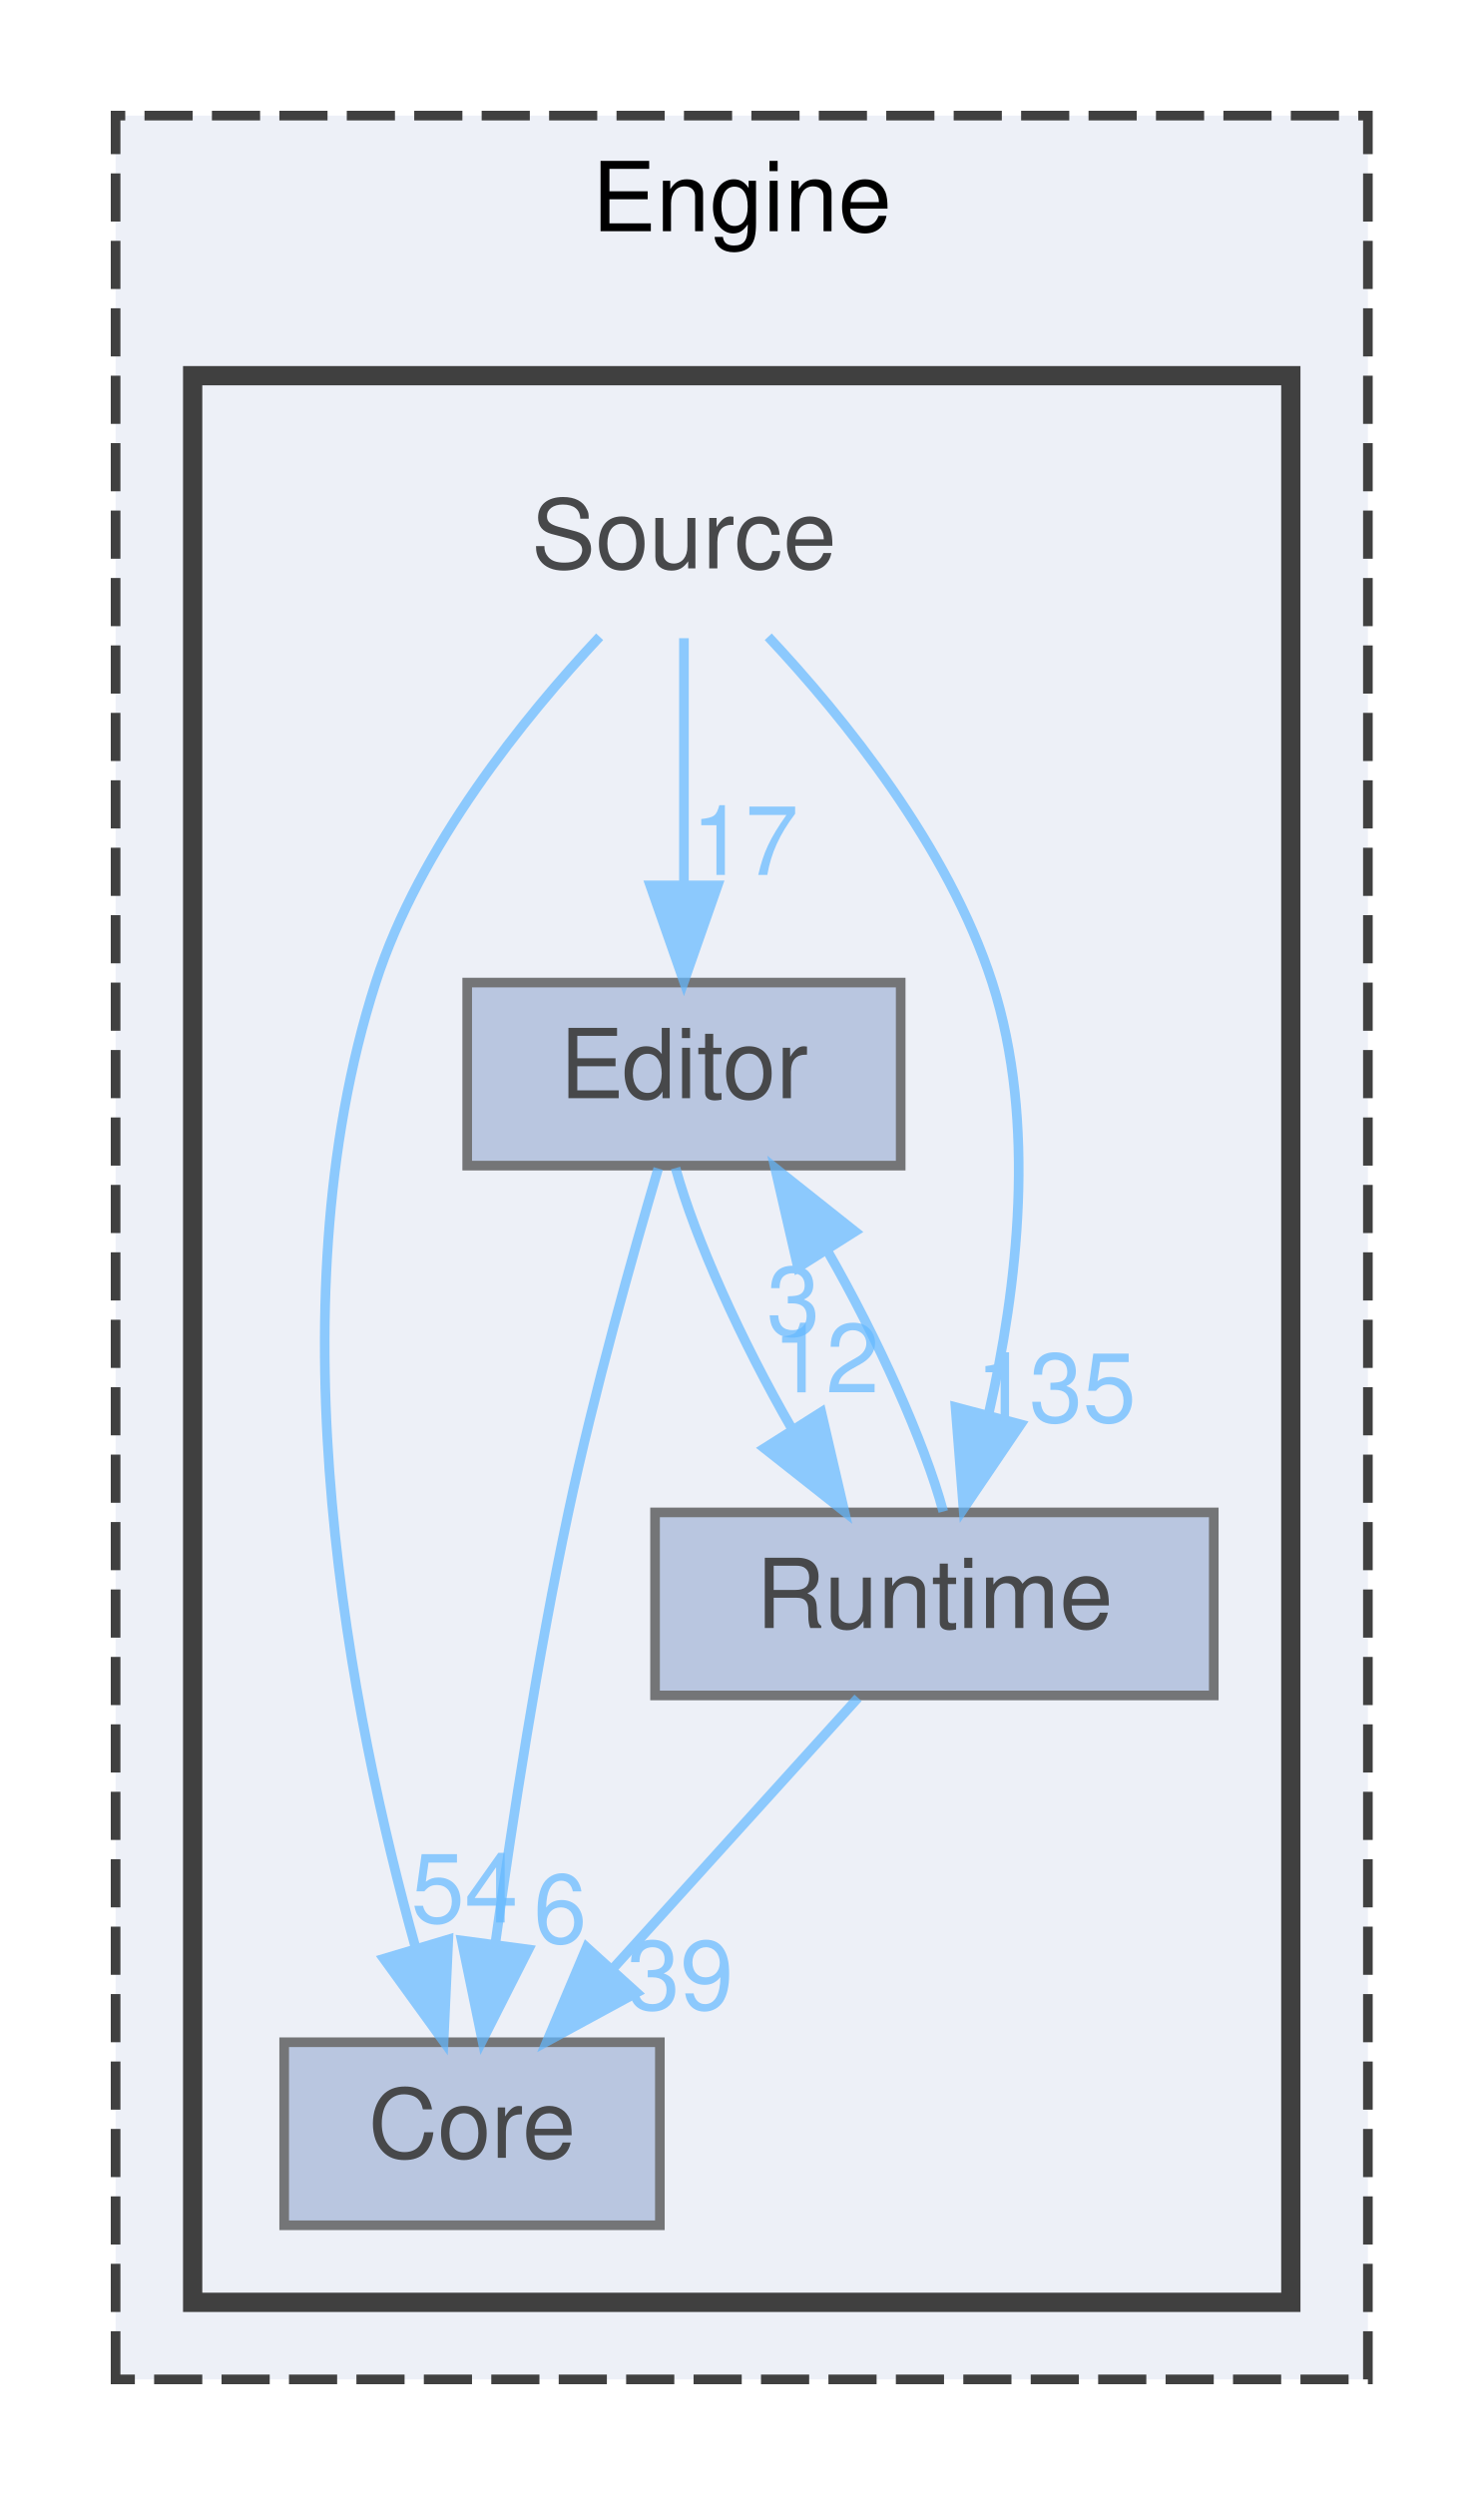
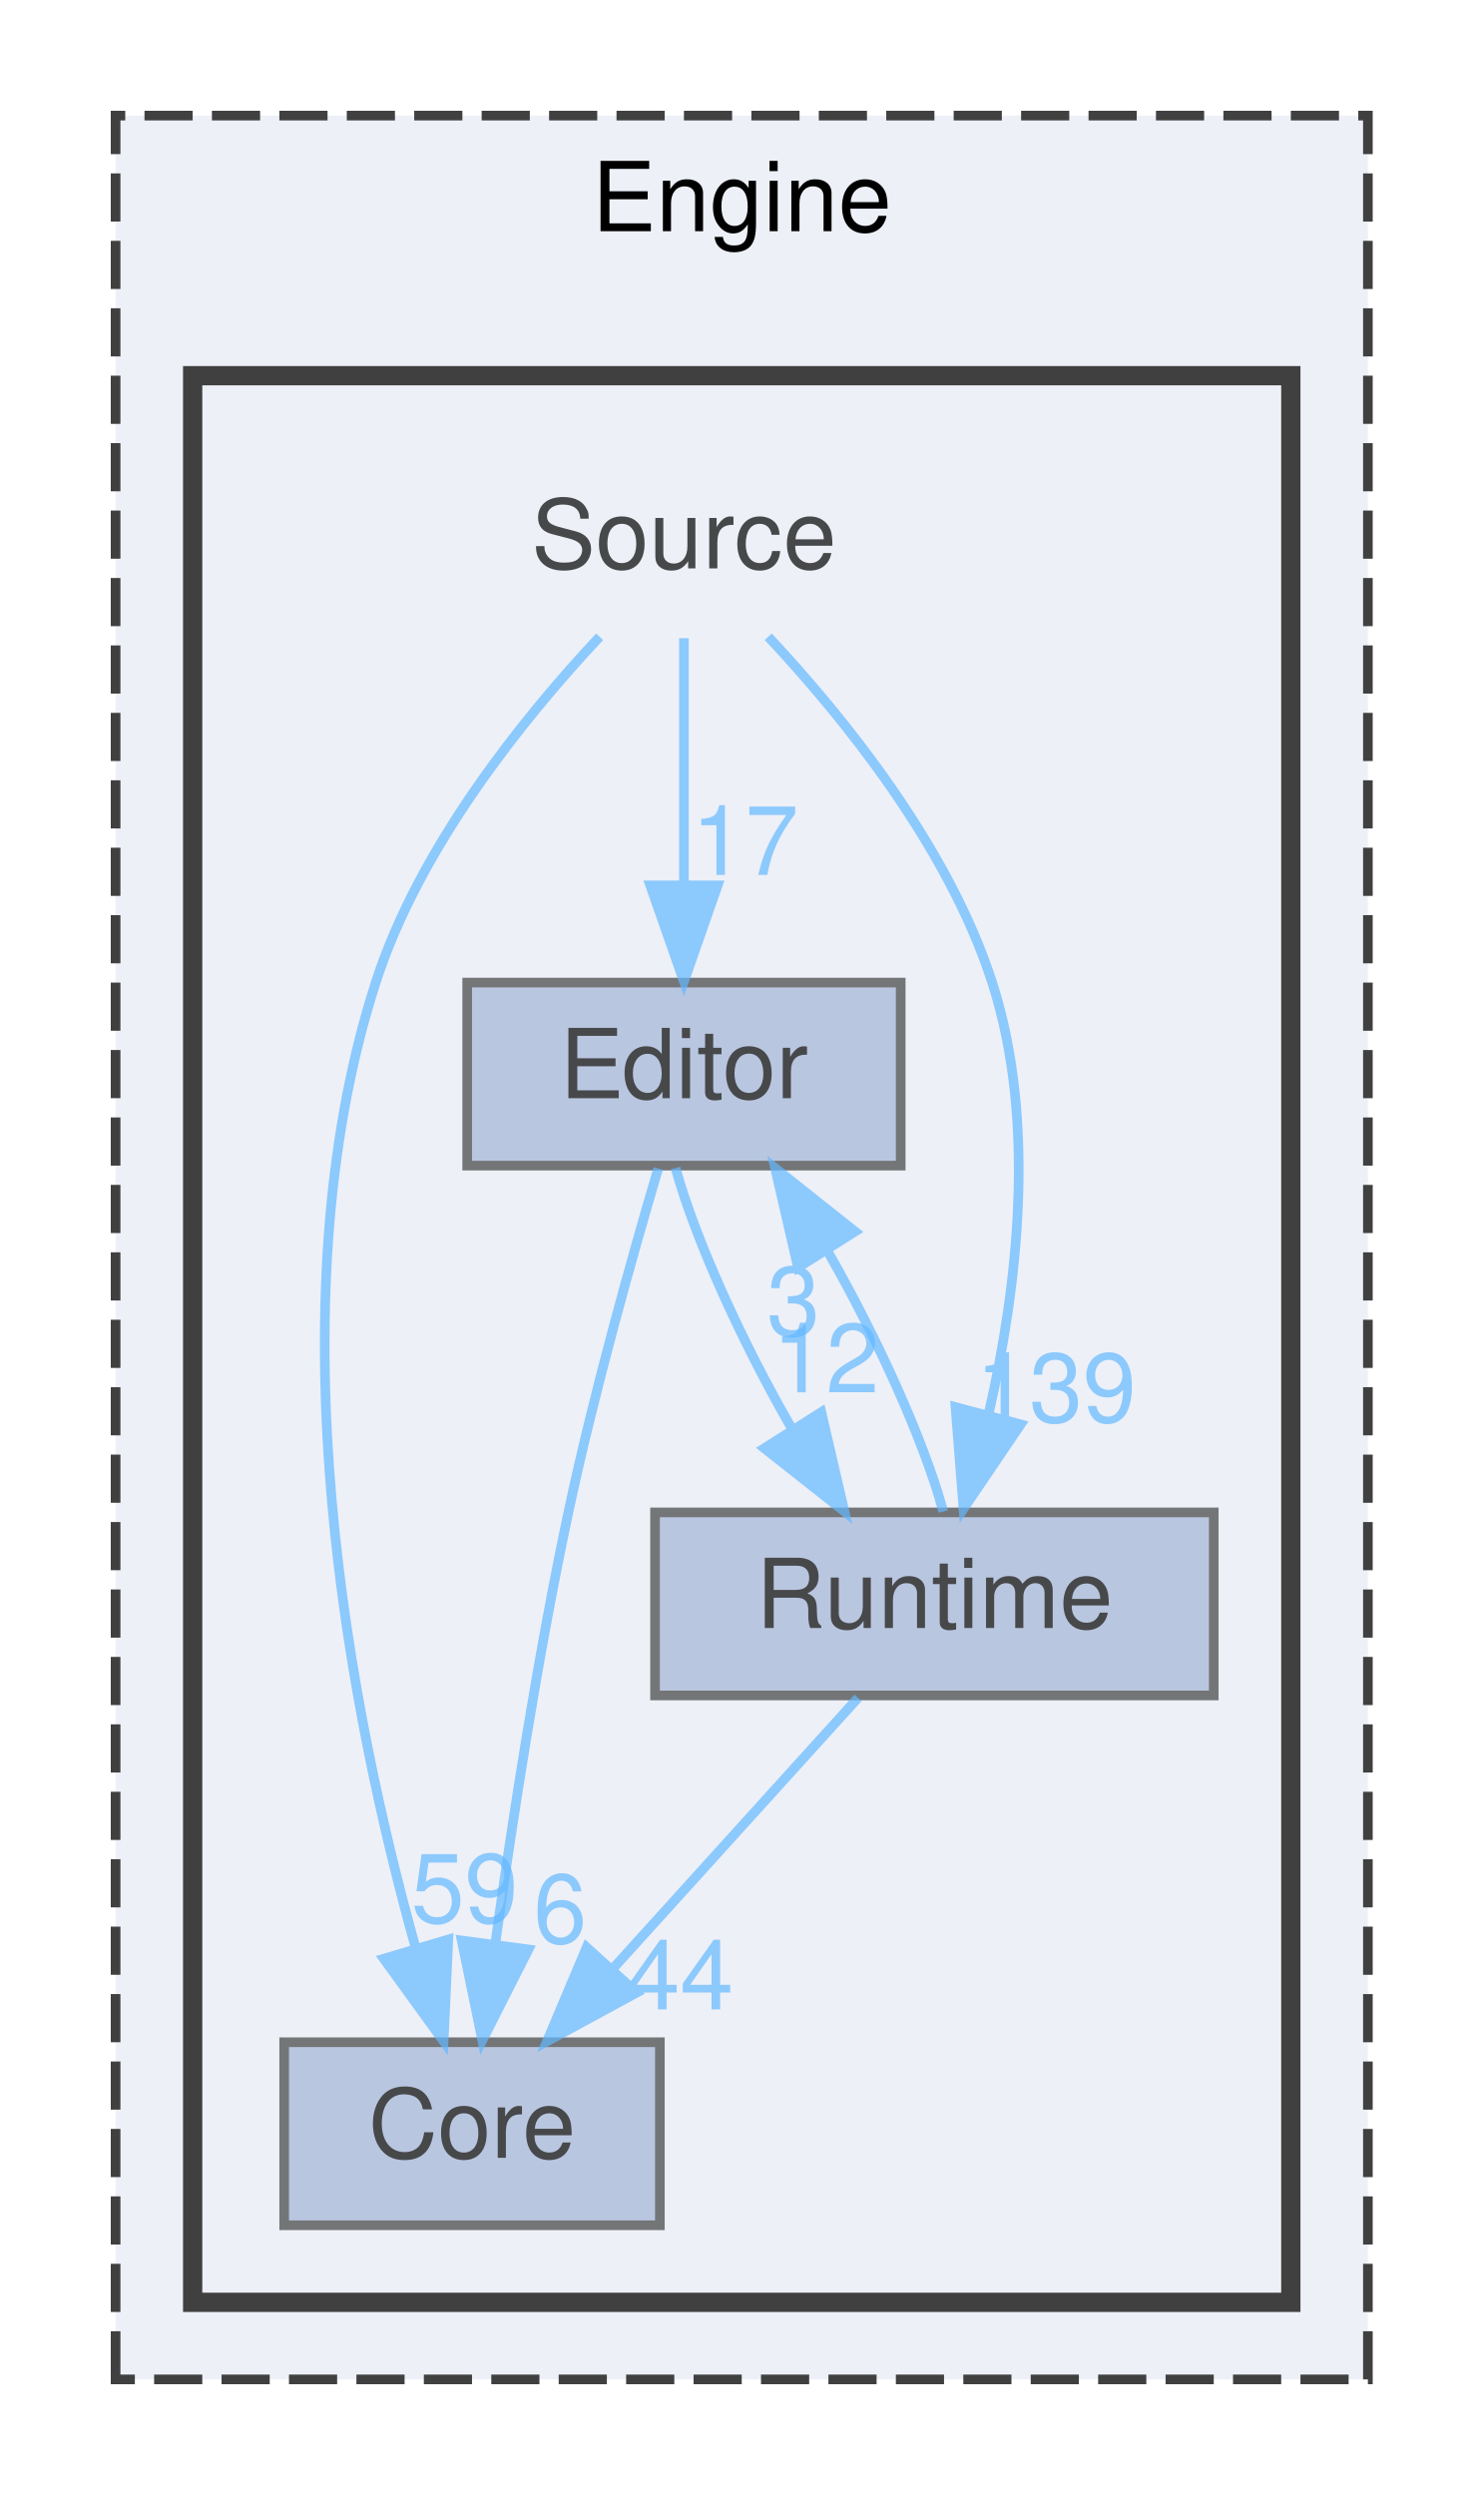
<svg xmlns="http://www.w3.org/2000/svg" xmlns:xlink="http://www.w3.org/1999/xlink" width="154pt" height="259pt" viewBox="0.00 0.00 154.00 259.00">
  <svg id="main" version="1.1" xml:space="preserve">
    <style type="text/css">
.node, .edge {opacity: 0.7;}
.node.selected, .edge.selected {opacity: 1;}
.edge:hover path { stroke: red; }
.edge:hover polygon { stroke: red; fill: red; }
</style>
    <svg id="graph" class="graph">
      <g id="graph0" class="graph" transform="scale(1 1) rotate(0) translate(4 255)">
        <g id="clust1" class="cluster">
          <g id="a_clust1">
            <a xlink:href="dir_0b6ee6e7e9547e675db4add2e5de97da.html" target="_top" xlink:title="Engine">
              <polygon fill="#edf0f7" stroke="#404040" stroke-dasharray="5,2" points="8,-8 8,-243 138,-243 138,-8 8,-8" />
              <text text-anchor="middle" x="73" y="-231" font-family="Helvetica,sans-Serif" font-size="10.00">Engine</text>
            </a>
          </g>
        </g>
        <g id="clust2" class="cluster">
          <g id="a_clust2">
            <a xlink:href="dir_9579d1ecb2c7bf48cbe1049c41745cb4.html" target="_top">
              <polygon fill="#edf0f7" stroke="#404040" stroke-width="2" points="16,-16 16,-216 130,-216 130,-16 16,-16" />
            </a>
          </g>
        </g>
        <g id="node1" class="node">
          <text text-anchor="middle" x="67" y="-196" font-family="Helvetica,sans-Serif" font-size="10.00">Source</text>
        </g>
        <g id="node2" class="node">
          <g id="a_node2">
            <a xlink:href="dir_580d866cebc144d44931193ef5e2059b.html" target="_top" xlink:title="Core">
              <polygon fill="#a2b4d6" stroke="#404040" points="64.5,-43 25.5,-43 25.5,-24 64.5,-24 64.5,-43" />
              <text text-anchor="middle" x="45" y="-31" font-family="Helvetica,sans-Serif" font-size="10.00">Core</text>
            </a>
          </g>
        </g>
        <g id="edge1" class="edge">
          <g id="a_edge1">
            <a xlink:href="dir_000034_000003.html" target="_top">
              <path fill="none" stroke="#63b8ff" d="M58.25,-188.9C50.44,-180.56 39.55,-167.13 35,-153 24.01,-118.9 32.51,-76.59 39.13,-52.86" />
              <polygon fill="#63b8ff" stroke="#63b8ff" points="42.54,-53.67 42.05,-43.09 35.84,-51.67 42.54,-53.67" />
            </a>
          </g>
          <g id="a_edge1-headlabel">
-             <a xlink:href="dir_000034_000003.html" target="_top" xlink:title="54">
-               <text text-anchor="middle" x="44.23" y="-55.43" font-family="Helvetica,sans-Serif" font-size="10.00" fill="#63b8ff">54</text>
+             <a xlink:href="dir_000034_000003.html" target="_top" xlink:title="59">
+               <text text-anchor="middle" x="44.23" y="-55.43" font-family="Helvetica,sans-Serif" font-size="10.00" fill="#63b8ff">59</text>
            </a>
          </g>
        </g>
        <g id="node3" class="node">
          <g id="a_node3">
            <a xlink:href="dir_c6cb6fb3292d721ac39edcf45c3f2a55.html" target="_top" xlink:title="Editor">
              <polygon fill="#a2b4d6" stroke="#404040" points="89.5,-153 44.5,-153 44.5,-134 89.5,-134 89.5,-153" />
              <text text-anchor="middle" x="67" y="-141" font-family="Helvetica,sans-Serif" font-size="10.00">Editor</text>
            </a>
          </g>
        </g>
        <g id="edge3" class="edge">
          <g id="a_edge3">
            <a xlink:href="dir_000034_000010.html" target="_top">
              <path fill="none" stroke="#63b8ff" d="M67,-188.75C67,-181.8 67,-171.85 67,-163.13" />
              <polygon fill="#63b8ff" stroke="#63b8ff" points="70.5,-163.09 67,-153.09 63.5,-163.09 70.5,-163.09" />
            </a>
          </g>
          <g id="a_edge3-headlabel">
            <a xlink:href="dir_000034_000010.html" target="_top" xlink:title="17">
              <text text-anchor="middle" x="73.34" y="-164.18" font-family="Helvetica,sans-Serif" font-size="10.00" fill="#63b8ff">17</text>
            </a>
          </g>
        </g>
        <g id="node4" class="node">
          <g id="a_node4">
            <a xlink:href="dir_9f04efef762572853abdf73f62bebfcc.html" target="_top" xlink:title="Runtime">
              <polygon fill="#a2b4d6" stroke="#404040" points="122,-98 64,-98 64,-79 122,-79 122,-98" />
              <text text-anchor="middle" x="93" y="-86" font-family="Helvetica,sans-Serif" font-size="10.00">Runtime</text>
            </a>
          </g>
        </g>
        <g id="edge2" class="edge">
          <g id="a_edge2">
            <a xlink:href="dir_000034_000031.html" target="_top">
              <path fill="none" stroke="#63b8ff" d="M75.75,-188.9C83.56,-180.56 94.45,-167.13 99,-153 103.68,-138.49 101.59,-121.22 98.66,-108.36" />
              <polygon fill="#63b8ff" stroke="#63b8ff" points="101.96,-107.14 96.02,-98.37 95.19,-108.93 101.96,-107.14" />
            </a>
          </g>
          <g id="a_edge2-headlabel">
-             <a xlink:href="dir_000034_000031.html" target="_top" xlink:title="135">
-               <text text-anchor="middle" x="105.62" y="-107.39" font-family="Helvetica,sans-Serif" font-size="10.00" fill="#63b8ff">135</text>
+             <a xlink:href="dir_000034_000031.html" target="_top" xlink:title="139">
+               <text text-anchor="middle" x="105.62" y="-107.39" font-family="Helvetica,sans-Serif" font-size="10.00" fill="#63b8ff">139</text>
            </a>
          </g>
        </g>
        <g id="edge4" class="edge">
          <g id="a_edge4">
            <a xlink:href="dir_000010_000003.html" target="_top">
              <path fill="none" stroke="#63b8ff" d="M64.33,-133.7C61.69,-124.77 57.67,-110.52 55,-98 51.83,-83.12 49.2,-66.09 47.44,-53.41" />
              <polygon fill="#63b8ff" stroke="#63b8ff" points="50.86,-52.63 46.07,-43.18 43.93,-53.56 50.86,-52.63" />
            </a>
          </g>
          <g id="a_edge4-headlabel">
            <a xlink:href="dir_000010_000003.html" target="_top" xlink:title="6">
              <text text-anchor="middle" x="54.15" y="-53.31" font-family="Helvetica,sans-Serif" font-size="10.00" fill="#63b8ff">6</text>
            </a>
          </g>
        </g>
        <g id="edge5" class="edge">
          <g id="a_edge5">
            <a xlink:href="dir_000010_000031.html" target="_top">
              <path fill="none" stroke="#63b8ff" d="M66.13,-133.75C68.15,-126.42 72.99,-115.73 78.2,-106.7" />
              <polygon fill="#63b8ff" stroke="#63b8ff" points="81.26,-108.41 83.66,-98.09 75.34,-104.66 81.26,-108.41" />
            </a>
          </g>
          <g id="a_edge5-headlabel">
            <a xlink:href="dir_000010_000031.html" target="_top" xlink:title="12">
              <text text-anchor="middle" x="81.73" y="-110.46" font-family="Helvetica,sans-Serif" font-size="10.00" fill="#63b8ff">12</text>
            </a>
          </g>
        </g>
        <g id="edge6" class="edge">
          <g id="a_edge6">
            <a xlink:href="dir_000031_000003.html" target="_top">
              <path fill="none" stroke="#63b8ff" d="M85.07,-78.75C78.15,-71.11 67.93,-59.82 59.55,-50.56" />
              <polygon fill="#63b8ff" stroke="#63b8ff" points="62.09,-48.15 52.78,-43.09 56.9,-52.85 62.09,-48.15" />
            </a>
          </g>
          <g id="a_edge6-headlabel">
-             <a xlink:href="dir_000031_000003.html" target="_top" xlink:title="39">
-               <text text-anchor="middle" x="66.6" y="-46.41" font-family="Helvetica,sans-Serif" font-size="10.00" fill="#63b8ff">39</text>
+             <a xlink:href="dir_000031_000003.html" target="_top" xlink:title="44">
+               <text text-anchor="middle" x="66.6" y="-46.41" font-family="Helvetica,sans-Serif" font-size="10.00" fill="#63b8ff">44</text>
            </a>
          </g>
        </g>
        <g id="edge7" class="edge">
          <g id="a_edge7">
            <a xlink:href="dir_000031_000010.html" target="_top">
              <path fill="none" stroke="#63b8ff" d="M93.92,-98.09C91.94,-105.37 87.12,-116.04 81.92,-125.1" />
              <polygon fill="#63b8ff" stroke="#63b8ff" points="78.84,-123.42 76.46,-133.75 84.76,-127.16 78.84,-123.42" />
            </a>
          </g>
          <g id="a_edge7-headlabel">
            <a xlink:href="dir_000031_000010.html" target="_top" xlink:title="3">
              <text text-anchor="middle" x="78.36" y="-116.37" font-family="Helvetica,sans-Serif" font-size="10.00" fill="#63b8ff">3</text>
            </a>
          </g>
        </g>
      </g>
    </svg>
  </svg>
  <style type="text/css">

[data-mouse-over-selected='false'] { opacity: 0.7; }
[data-mouse-over-selected='true']  { opacity: 1.0; }

</style>
</svg>
